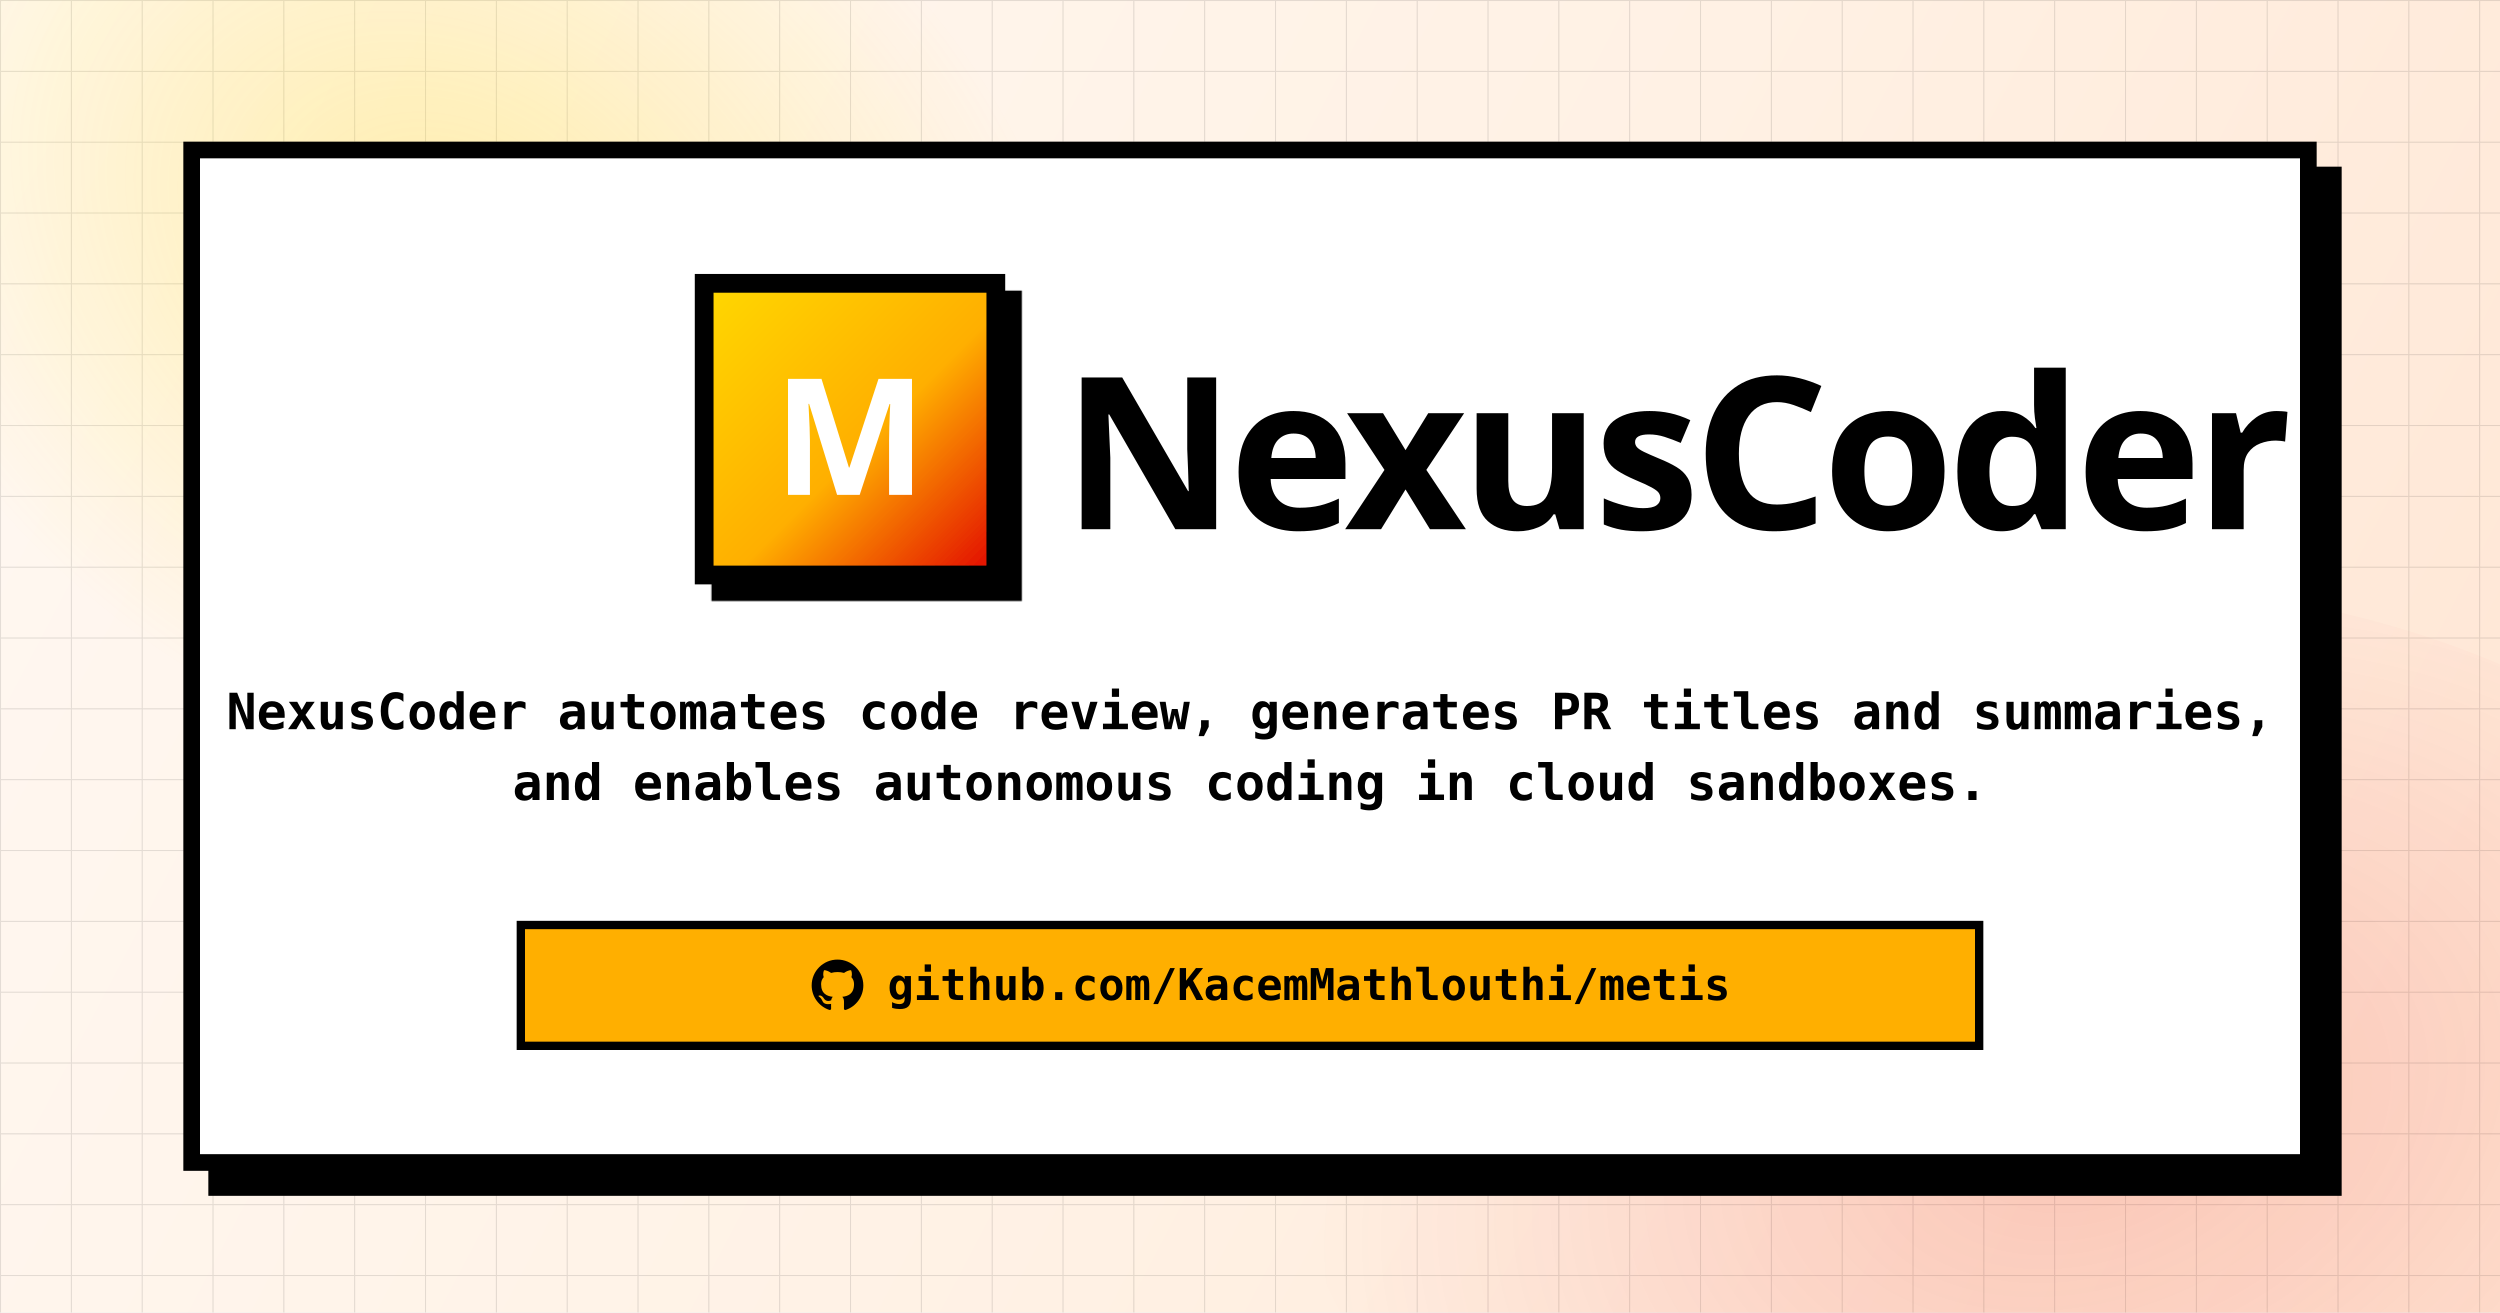
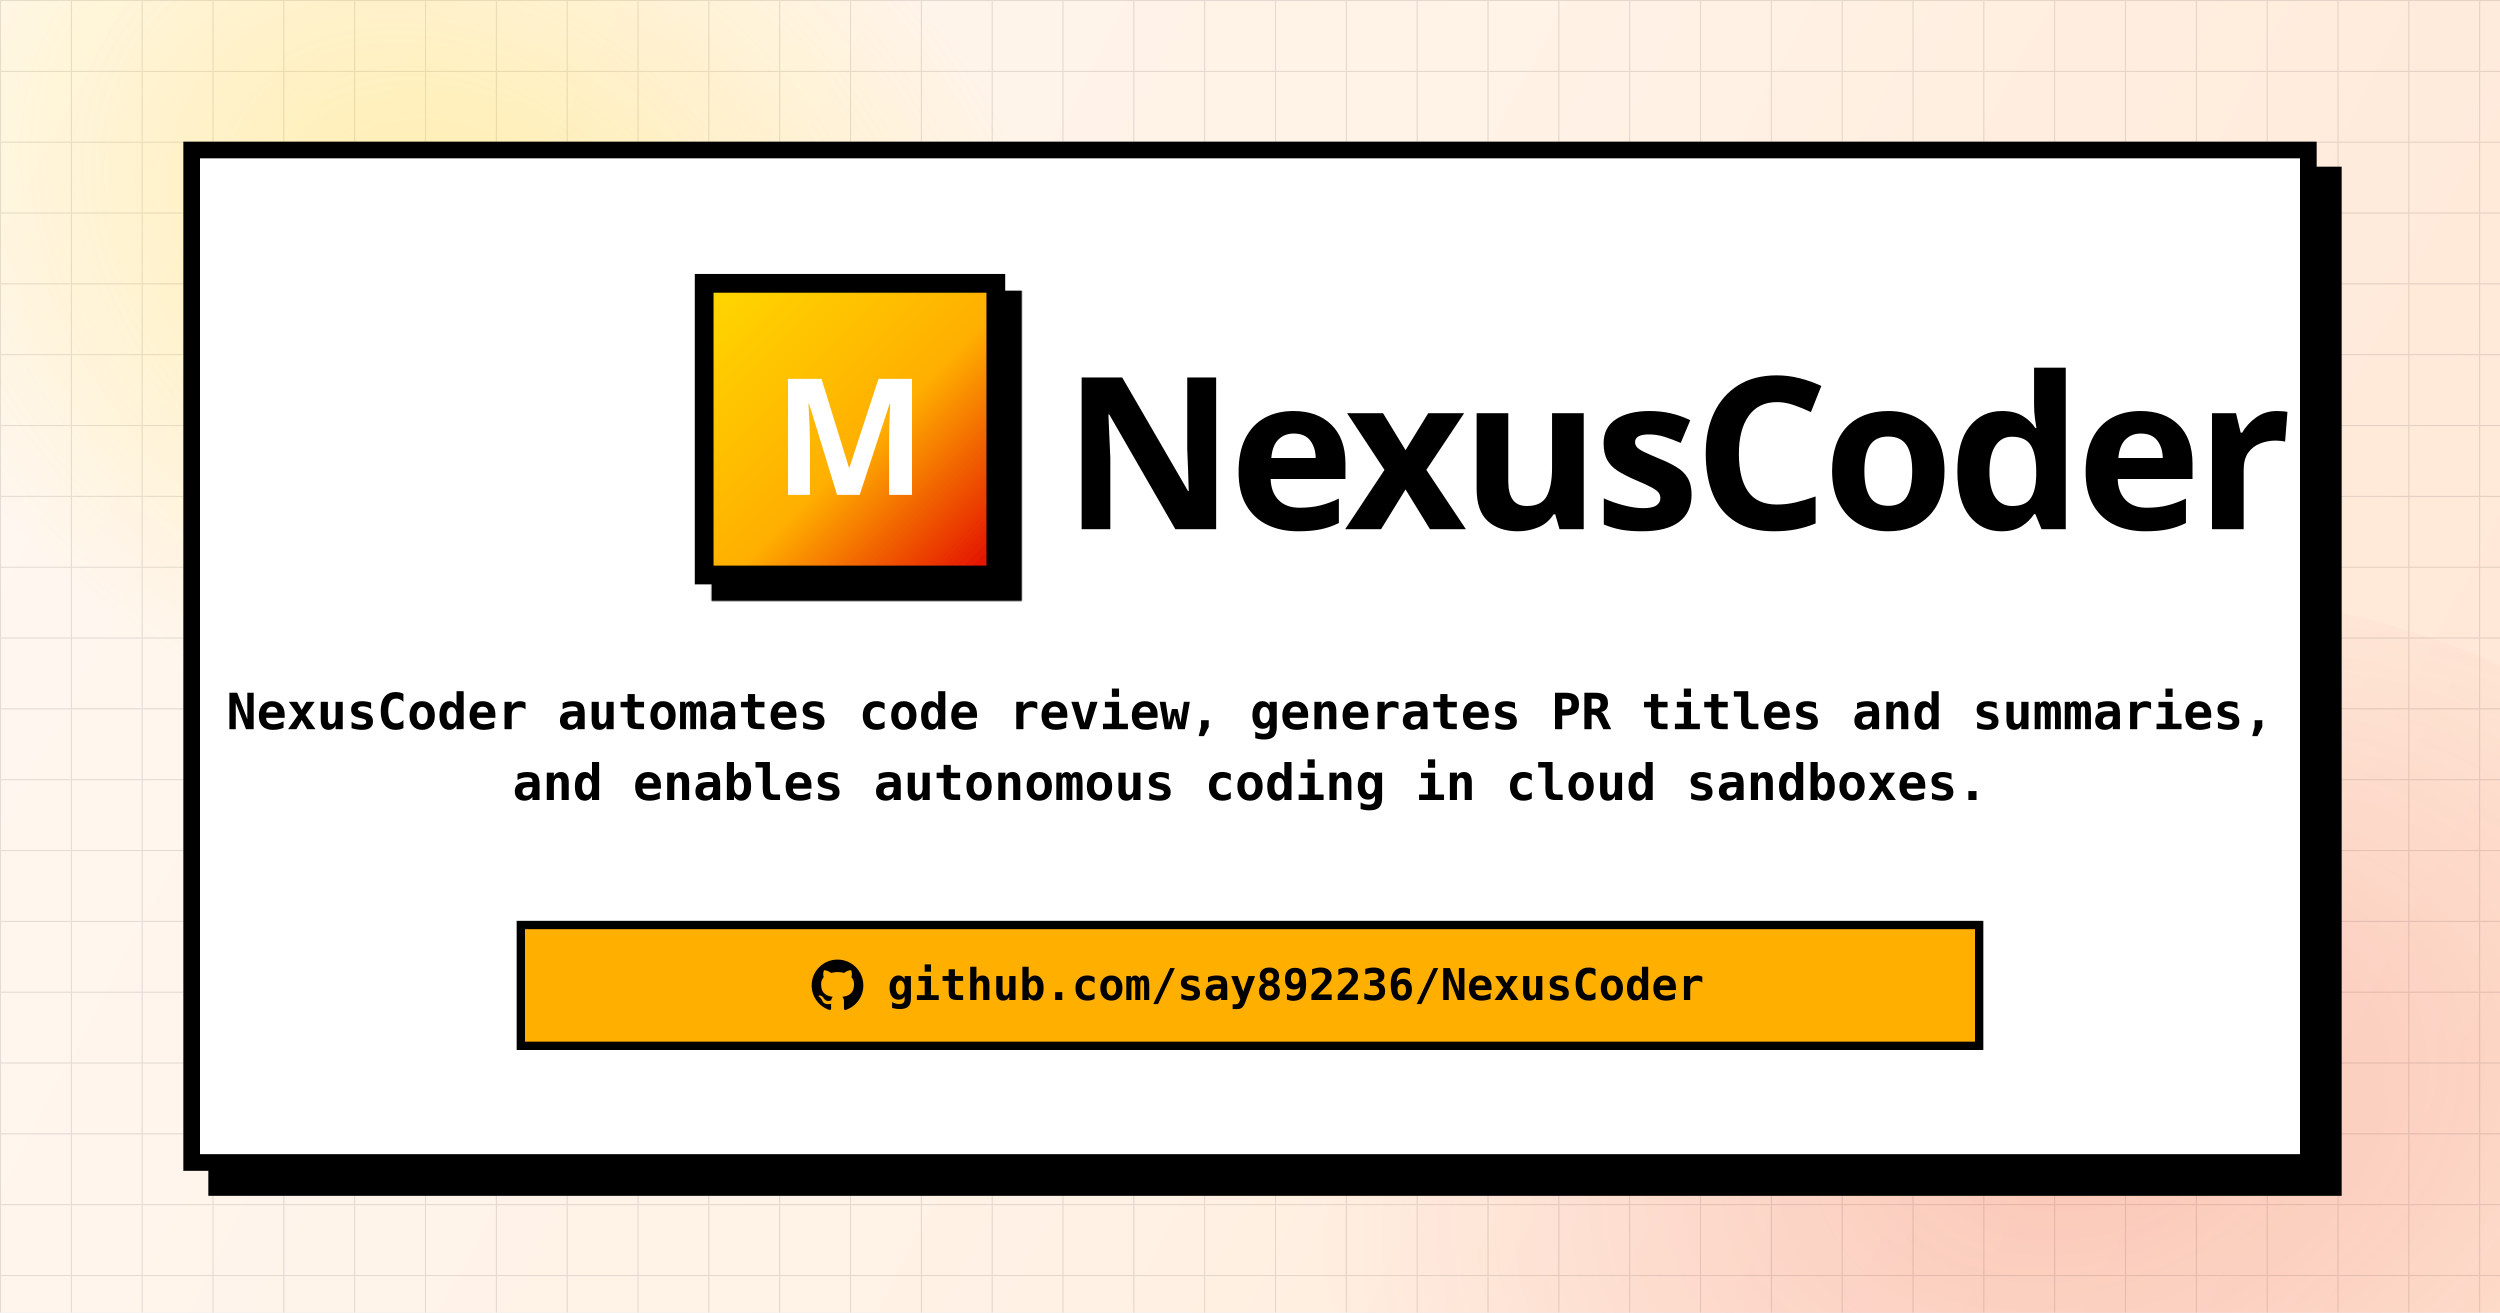
<svg xmlns="http://www.w3.org/2000/svg" width="1200" height="630" viewBox="0 0 1200 630" fill="none" role="img" aria-label="NexusCoder social preview">
  <defs>
    <linearGradient id="bgGradient" x1="0" y1="0" x2="1200" y2="630" gradientUnits="userSpaceOnUse">
      <stop offset="0" stop-color="#FFF8F2" />
      <stop offset="0.55" stop-color="#FFF1E4" />
      <stop offset="1" stop-color="#FFE5D3" />
    </linearGradient>
    <radialGradient id="glowA" cx="0" cy="0" r="1" gradientUnits="userSpaceOnUse" gradientTransform="translate(220 120) rotate(32) scale(320 240)">
      <stop offset="0" stop-color="#FFD800" stop-opacity="0.28" />
      <stop offset="1" stop-color="#FFD800" stop-opacity="0" />
    </radialGradient>
    <radialGradient id="glowB" cx="0" cy="0" r="1" gradientUnits="userSpaceOnUse" gradientTransform="translate(1000 540) rotate(-18) scale(380 260)">
      <stop offset="0" stop-color="#E10500" stop-opacity="0.16" />
      <stop offset="1" stop-color="#E10500" stop-opacity="0" />
    </radialGradient>
    <linearGradient id="metisGradient" x1="0%" y1="0%" x2="100%" y2="100%">
      <stop offset="0%" stop-color="#FFD800" />
      <stop offset="55%" stop-color="#FFAF00" />
      <stop offset="100%" stop-color="#E10500" />
    </linearGradient>
    <pattern id="grid" width="34" height="34" patternUnits="userSpaceOnUse">
      <path d="M 34 0 L 0 0 0 34" fill="none" stroke="#111111" stroke-opacity="0.11" stroke-width="1" />
    </pattern>
    <filter id="cardShadow" x="-20%" y="-20%" width="160%" height="160%">
      <feDropShadow dx="12" dy="12" stdDeviation="0" flood-color="#000000" flood-opacity="1" />
    </filter>
    <filter id="logoShadow" x="-20%" y="-20%" width="160%" height="160%">
      <feDropShadow dx="8" dy="8" stdDeviation="0" flood-color="#000000" flood-opacity="1" />
    </filter>
  </defs>
  <rect width="1200" height="630" fill="url(#bgGradient)" />
  <rect width="1200" height="630" fill="url(#grid)" />
  <ellipse cx="220" cy="120" rx="320" ry="240" fill="url(#glowA)" />
  <ellipse cx="1000" cy="540" rx="380" ry="260" fill="url(#glowB)" />
  <rect x="92" y="72" width="1016" height="486" fill="#FFFFFF" stroke="#000000" stroke-width="8" filter="url(#cardShadow)" />
  <g transform="translate(600 206)">
    <rect x="-262" y="-70" width="140" height="140" fill="url(#metisGradient)" stroke="#000000" stroke-width="9" filter="url(#logoShadow)" />
    <text x="-192" y="4" text-anchor="middle" dominant-baseline="middle" font-family="Space Grotesk, Sora, sans-serif" font-size="78" font-weight="900" fill="#FFFFFF">M</text>
    <text x="-90" y="12" dominant-baseline="middle" font-family="Space Grotesk, Sora, sans-serif" font-size="102" font-weight="900" letter-spacing="-3" fill="#000000">NexusCoder</text>
  </g>
  <text x="600" y="350" text-anchor="middle" font-family="Source Code Pro, monospace" font-size="24" font-weight="800" fill="#000000">NexusCoder automates code review, generates PR titles and summaries,</text>
  <text x="600" y="384" text-anchor="middle" font-family="Source Code Pro, monospace" font-size="24" font-weight="800" fill="#000000">and enables autonomous coding in cloud sandboxes.</text>
  <rect x="250" y="444" width="700" height="58" fill="#FFAF00" stroke="#000000" stroke-width="4" />
  <g transform="translate(600 473)">
    <g transform="translate(-198 0) scale(1.55) translate(-8 -8)">
      <path fill="#000000" d="M8 0C3.58 0 0 3.58 0 8c0 3.54 2.29 6.53 5.47 7.59.4.07.55-.17.55-.38 0-.19-.01-.82-.01-1.49-2.01.37-2.53-.49-2.69-.94-.09-.23-.48-.94-.82-1.13-.28-.15-.68-.52-.01-.53.63-.01 1.08.58 1.23.82.72 1.21 1.87.87 2.33.66.07-.52.28-.87.51-1.07-1.78-.2-3.64-.89-3.64-3.95 0-.87.31-1.59.82-2.15-.08-.2-.36-1.02.08-2.12 0 0 .67-.21 2.2.82.64-.18 1.32-.27 2-.27.68 0 1.36.09 2 .27 1.53-1.04 2.2-.82 2.2-.82.44 1.1.16 1.92.08 2.12.51.56.82 1.27.82 2.15 0 3.07-1.87 3.75-3.65 3.95.29.25.54.73.54 1.48 0 1.07-.01 1.93-.01 2.2 0 .21.15.46.55.38A8.013 8.013 0 0 0 16 8c0-4.42-3.58-8-8-8z" />
    </g>
-     <text x="-174" y="7" text-anchor="start" font-family="Source Code Pro, monospace" font-size="21" font-weight="900" fill="#000000">github.com/KacemMathlouthi/metis</text>
+     <text x="-174" y="7" text-anchor="start" font-family="Source Code Pro, monospace" font-size="21" font-weight="900" fill="#000000">github.com/say892236/NexusCoder</text>
  </g>
</svg>
